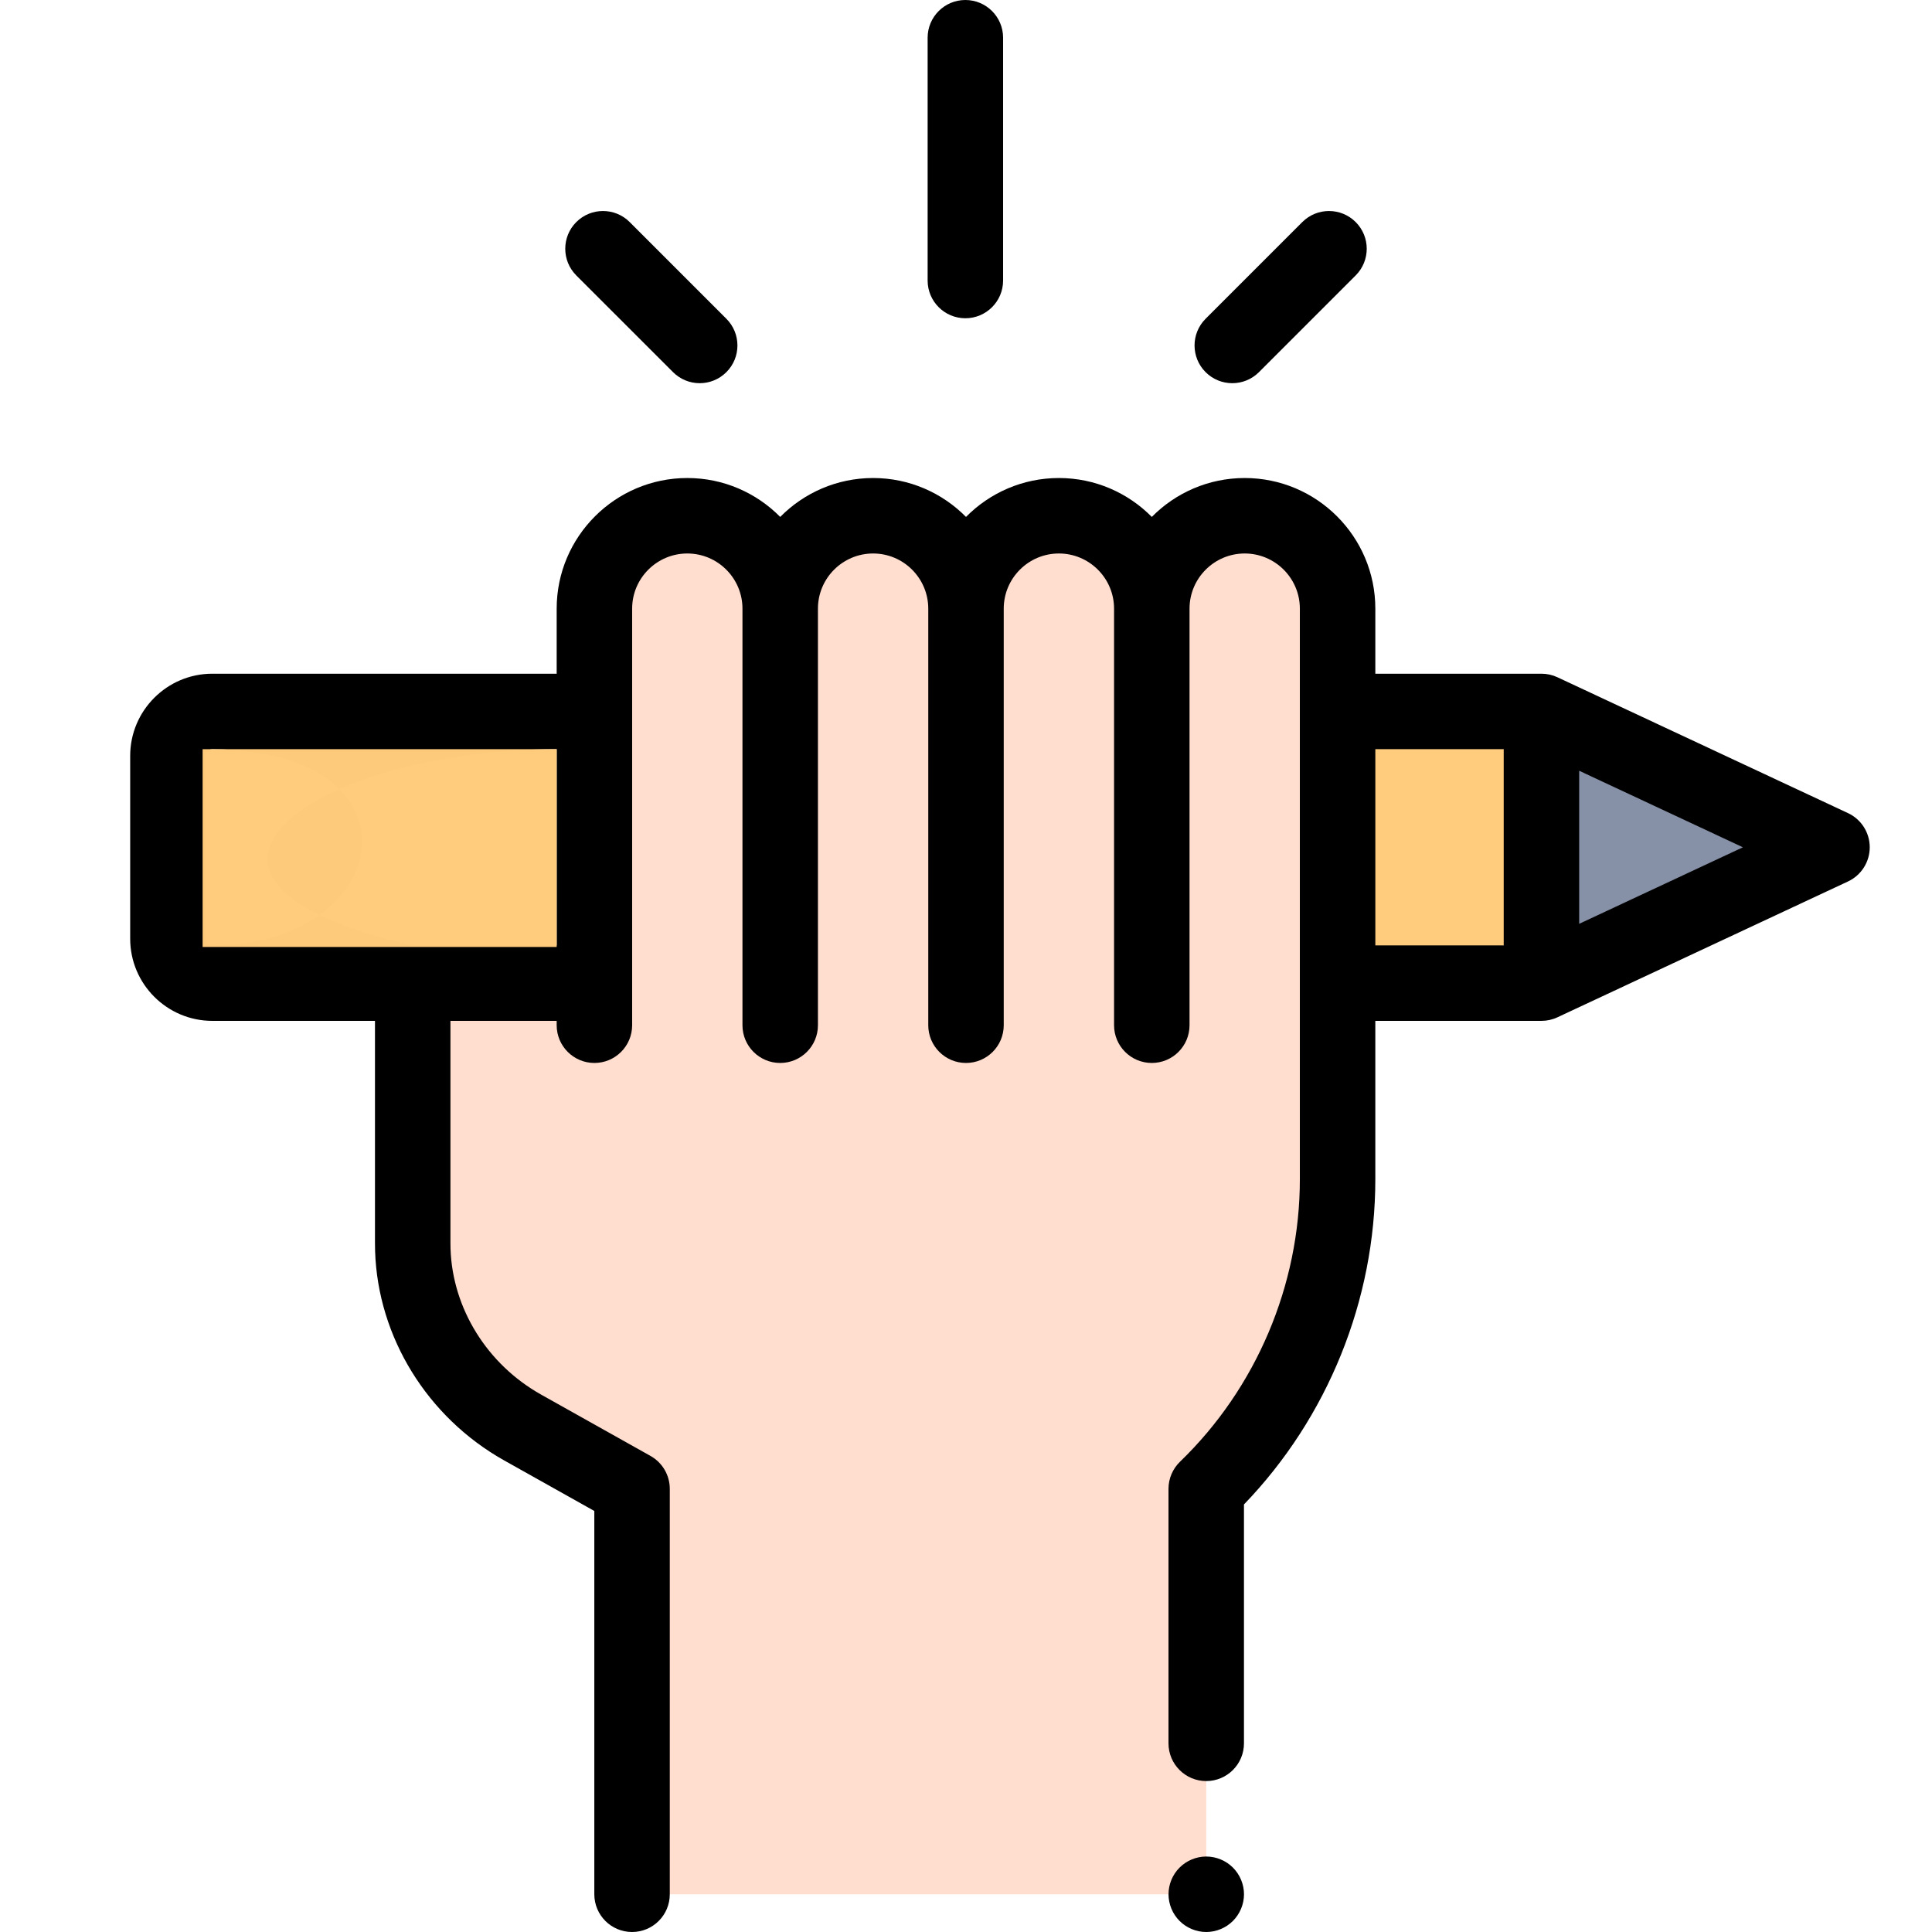
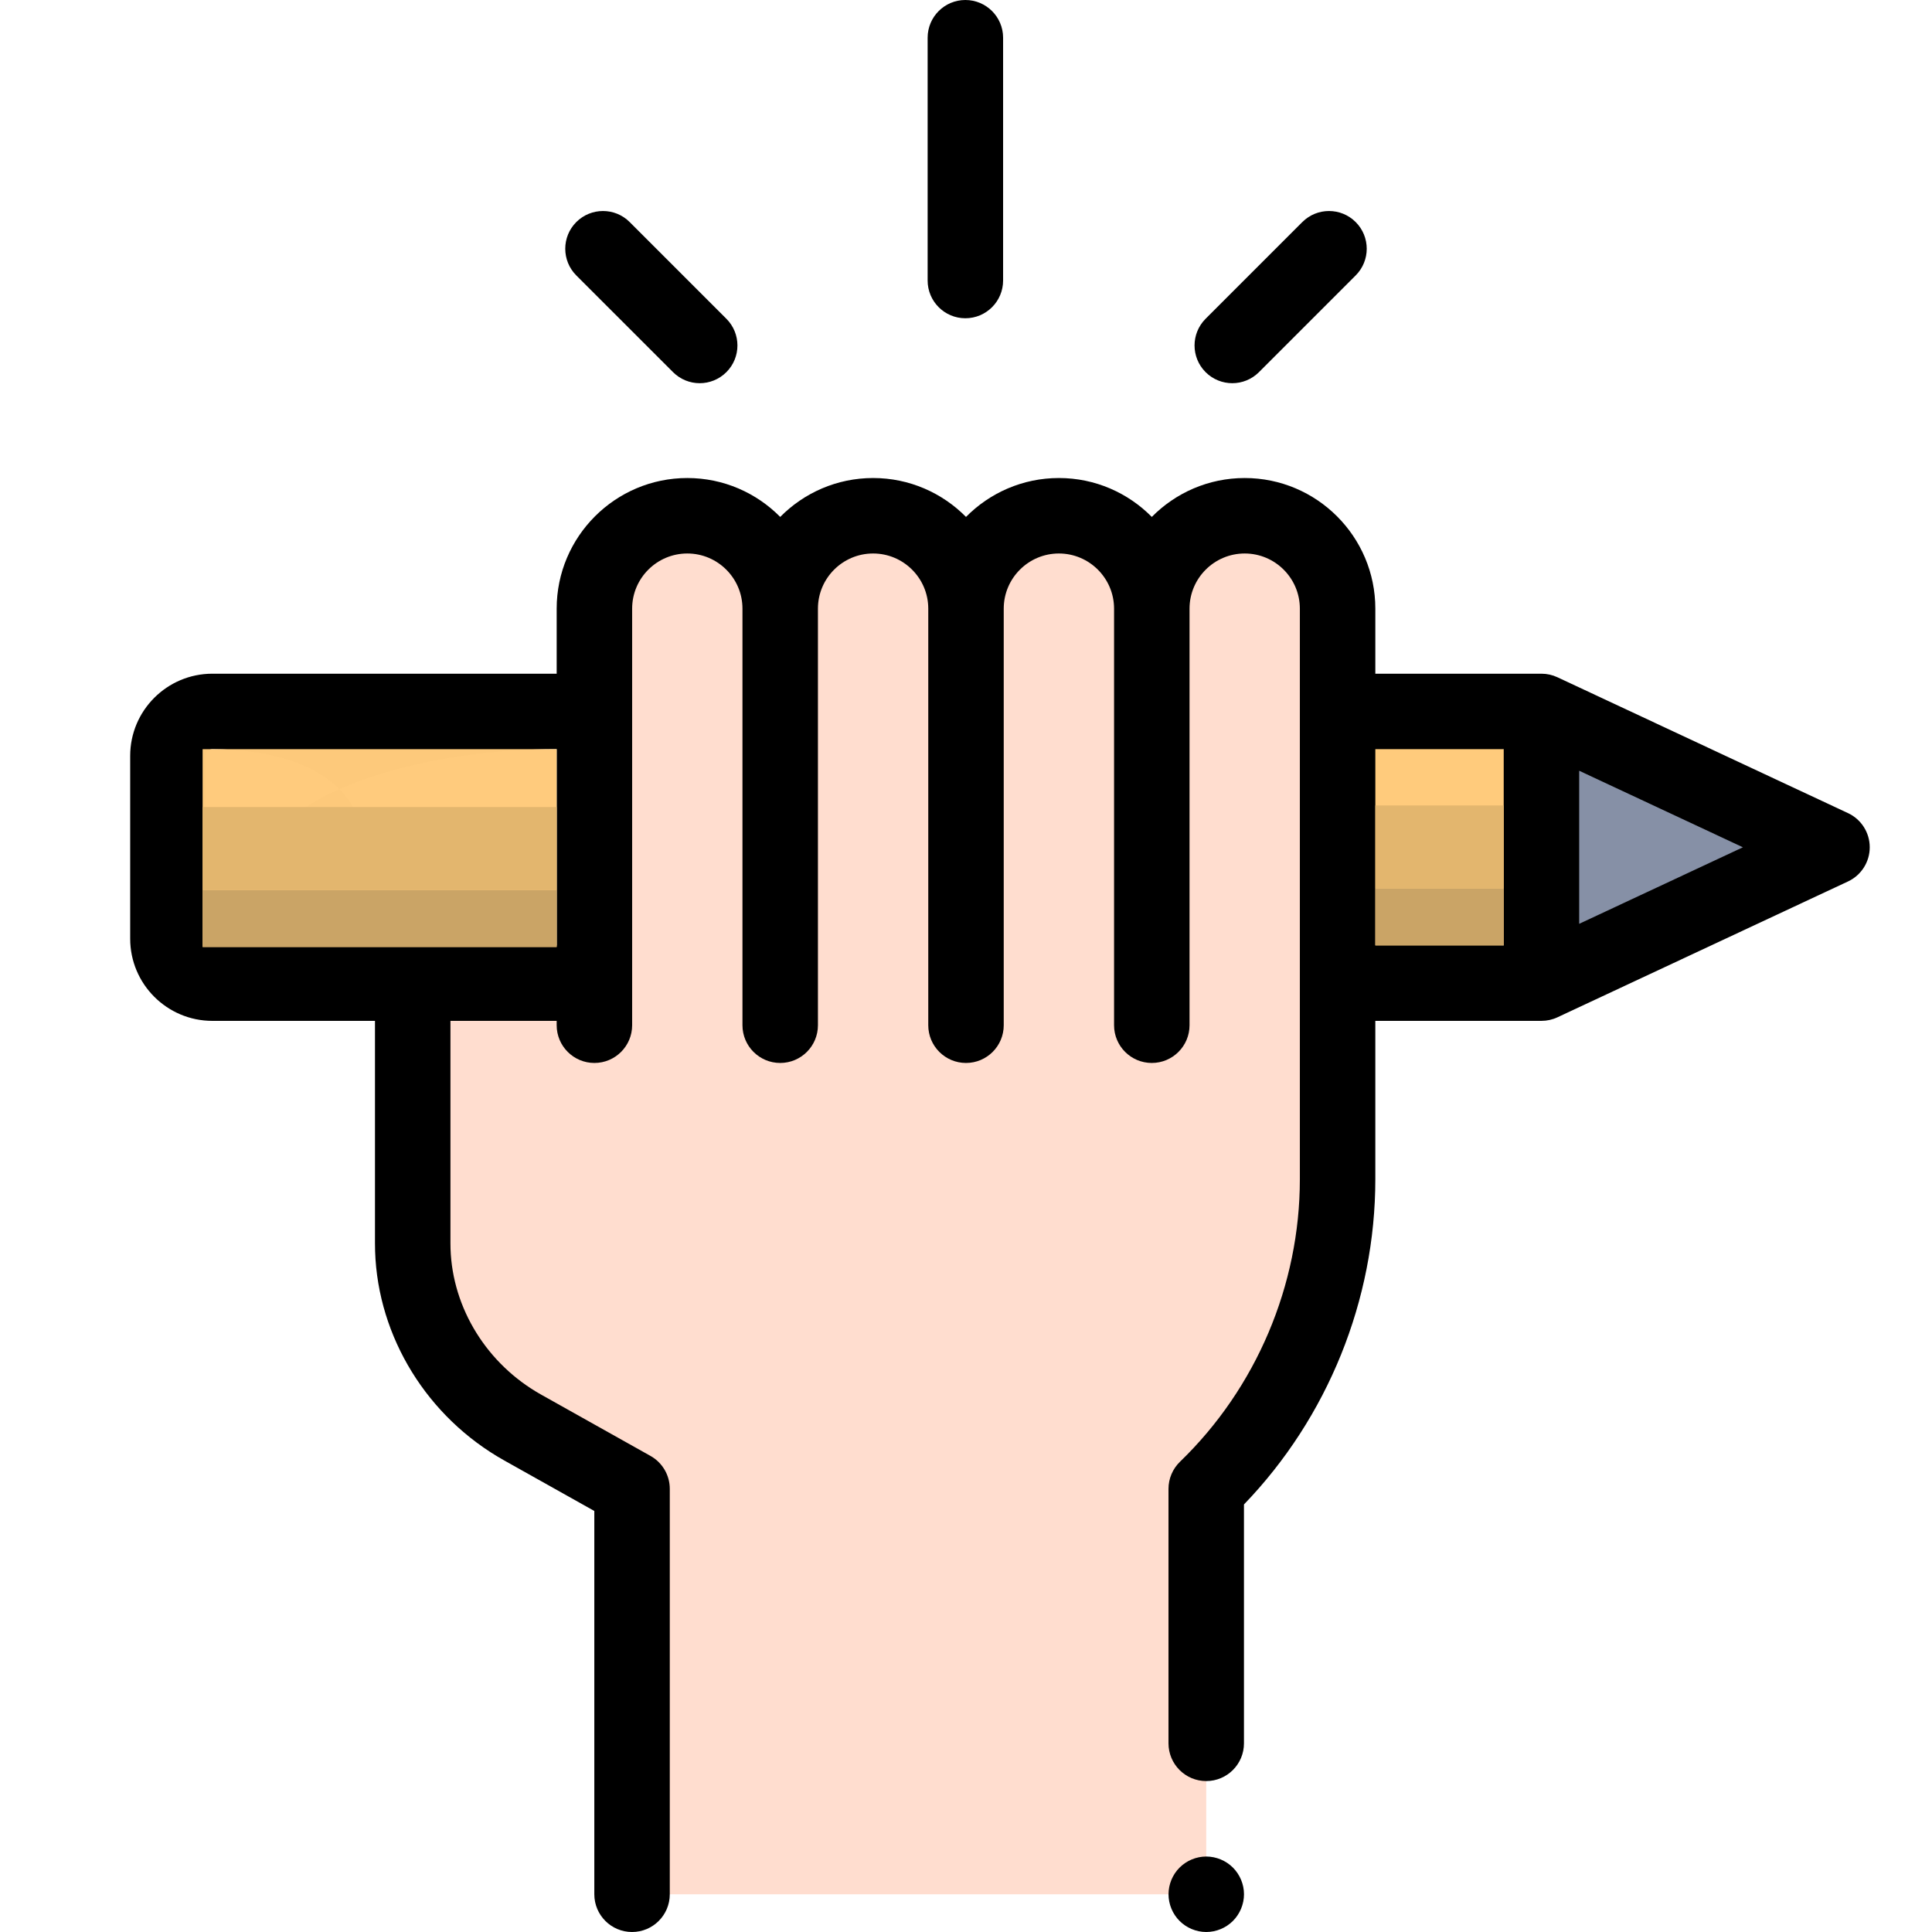
<svg xmlns="http://www.w3.org/2000/svg" height="512pt" viewBox="0 0 512 512" width="512pt" version="1.1" id="svg4397">
  <defs id="defs4401" />
  <path d="m 398.5,198.539 -59.023,-10 v 72 l 59.023,-10 63.391,-26 z" id="path4381" style="fill:#ffcb7c" />
  <path d="m167.5 502v-107.441l-28.988-16.25c-17.152-9.621-28.473-27.375-29.113-47.031-.02-.617-.031-1.238-.031-1.855v-68.883h48.156v11.156-110.398c0-13.598 11.02-24.617 24.617-24.617s24.621 11.02 24.621 24.617v110.398-110.398c0-13.598 11.02-24.617 24.617-24.617s24.617 11.02 24.617 24.617v110.398-110.398c0-13.598 11.023-24.617 24.621-24.617 13.598 0 24.617 11.02 24.617 24.617v110.398-110.398c0-13.598 11.023-24.617 24.621-24.617 13.598 0 24.617 11.02 24.617 24.617v151.234c0 30.93-12.562 60.535-34.809 82.027v107.441zm0 0" fill="#ffddcf" id="path4383" />
  <path d="m 488.5,224.539 -77,-36 v 72 z m 0,0" id="path4385" style="fill:#8690a6" />
  <path d="m 489.734,215.48 -77,-36 c -1.324,-0.621 -2.77,-0.941 -4.234,-0.941 h -44.023 v -17.242 c 0,-19.09 -15.527,-34.617 -34.617,-34.617 -9.625,0 -18.34,3.949 -24.621,10.309 -6.277,-6.359 -14.996,-10.309 -24.617,-10.309 -9.625,0 -18.34,3.949 -24.621,10.309 -6.281,-6.359 -14.996,-10.309 -24.617,-10.309 -9.625,0 -18.34,3.949 -24.621,10.309 -6.281,-6.359 -14.996,-10.309 -24.617,-10.309 -19.09,0 -34.621,15.527 -34.621,34.617 v 17.242 H 56.27 c -12.004,0 -21.77,9.766 -21.77,21.77 v 48.461 c 0,12.004 9.766,21.77 21.77,21.77 h 43.102 v 58.883 c 0,0.73 0.012,1.461 0.035,2.184 0.742,22.773 13.852,44.008 34.215,55.426 L 157.5,400.422 V 502 c 0,5.523 4.48,10 10,10 5.523,0 10,-4.477 10,-10 V 394.559 c 0,-3.617 -1.953,-6.953 -5.109,-8.723 l -28.988,-16.25 c -14.293,-8.016 -23.492,-22.816 -24.008,-38.641 -0.016,-0.508 -0.023,-1.016 -0.023,-1.523 v -58.883 h 28.152 v 1.156 c 0,5.523 4.48,10 10,10 5.523,0 10,-4.477 10,-10 V 161.297 c 0,-8.062 6.559,-14.617 14.621,-14.617 8.059,0 14.617,6.559 14.617,14.617 v 110.398 c 0,5.523 4.477,10 10,10 5.523,0 10,-4.477 10,-10 V 161.297 c 0,-8.062 6.559,-14.617 14.621,-14.617 8.059,0 14.617,6.555 14.617,14.617 v 110.398 c 0,5.523 4.477,10 10,10 5.523,0 10,-4.477 10,-10 V 161.297 c 0,-8.062 6.559,-14.617 14.617,-14.617 8.062,0 14.621,6.559 14.621,14.617 v 110.398 c 0,5.523 4.48,10 10,10 5.523,0 10,-4.477 10,-10 V 161.297 c 0,-8.062 6.559,-14.617 14.621,-14.617 8.059,0 14.617,6.559 14.617,14.617 v 151.234 c 0,28.062 -11.574,55.34 -31.758,74.836 -1.949,1.887 -3.055,4.48 -3.055,7.191 V 462 c 0,5.523 4.48,10 10,10 5.523,0 10,-4.477 10,-10 v -63.305 c 22.176,-22.992 34.812,-54.148 34.812,-86.164 V 270.539 H 408.5 c 1.465,0 2.91,-0.32 4.234,-0.941 l 77,-36 c 3.52,-1.645 5.766,-5.176 5.766,-9.059 0,-3.883 -2.246,-7.414 -5.766,-9.059 z M 56.27,198.539 c 57.239,0.266 48.419,52 0,52 -0.977,0 -1.77,-0.793 -1.77,-1.77 v -48.461 c 0,-0.977 0.793,-1.77 1.77,-1.77 m 91.254,0 v 52 h -38.156 c -76.178,-17.173 -26.096,-52 38.156,-52 m 216.953,0 H 398.5 v 52 H 364.477 Z M 418.5,244.824 v -40.57 l 43.391,20.285 z" id="path4387" />
  <path d="m255.832 84.34c5.52 0 10-4.48 10-10v-64.34c0-5.523-4.48-10-10-10-5.523 0-10 4.477-10 10v64.34c0 5.52 4.477 10 10 10zm0 0" id="path4389" />
  <path d="m178.359 98.621c1.953 1.953 4.512 2.93 7.07 2.93 2.559 0 5.117-.977 7.07-2.93 3.906-3.902 3.906-10.234 0-14.141l-25.629-25.633c-3.902-3.902-10.234-3.902-14.145 0-3.902 3.906-3.902 10.238 0 14.145zm0 0" id="path4391" />
  <path d="m326.57 101.551c2.559 0 5.117-.977 7.07-2.93l25.629-25.629c3.906-3.906 3.906-10.238 0-14.145-3.906-3.902-10.234-3.902-14.141 0l-25.633 25.633c-3.902 3.906-3.902 10.238 0 14.141 1.953 1.953 4.516 2.93 7.074 2.93zm0 0" id="path4393" />
  <path d="m319.672 492c-2.641 0-5.211 1.07-7.07 2.93-1.871 1.859-2.93 4.441-2.93 7.07s1.059 5.211 2.93 7.07c1.859 1.859 4.43 2.93 7.07 2.93 2.629 0 5.207-1.07 7.066-2.93 1.859-1.859 2.934-4.441 2.934-7.07s-1.07-5.211-2.934-7.07c-1.859-1.859-4.438-2.93-7.066-2.93zm0 0" id="path4395" />
  <rect style="opacity:0.99;fill:#ffcb7c;fill-opacity:1;stroke:none;stroke-width:0.651;stroke-linecap:round;stroke-miterlimit:4;stroke-dasharray:none;stroke-dashoffset:0;stroke-opacity:1" id="rect4948" width="93.829" height="52.421" x="53.695" y="198.539" />
+   <rect style="opacity:0.99;fill:#caa366;fill-opacity:1;stroke:none;stroke-width:0.74;stroke-linecap:round;stroke-miterlimit:4;stroke-dasharray:none;stroke-dashoffset:0;stroke-opacity:1" id="rect820" width="93.829" height="15.091" x="53.695" y="235.869" />
+   <rect style="opacity:0.99;fill:#caa366;fill-opacity:1;stroke:none;stroke-width:0.446;stroke-linecap:round;stroke-miterlimit:4;stroke-dasharray:none;stroke-dashoffset:0;stroke-opacity:1" id="rect820-3" width="34.032" height="15.091" x="364.477" y="235.448" />
+   <rect style="opacity:0.99;fill:#e3b56e;fill-opacity:1;stroke:none;stroke-width:0.894;stroke-linecap:round;stroke-miterlimit:4;stroke-dasharray:none;stroke-dashoffset:0;stroke-opacity:1" id="rect820-7" width="93.829" height="21.994" x="53.695" y="213.875" />
+   <rect style="opacity:0.99;fill:#e3b56e;fill-opacity:1;stroke:none;stroke-width:0.538;stroke-linecap:round;stroke-miterlimit:4;stroke-dasharray:none;stroke-dashoffset:0;stroke-opacity:1" id="rect820-7-1" width="34.032" height="21.994" x="364.477" y="213.454" />
</svg>
